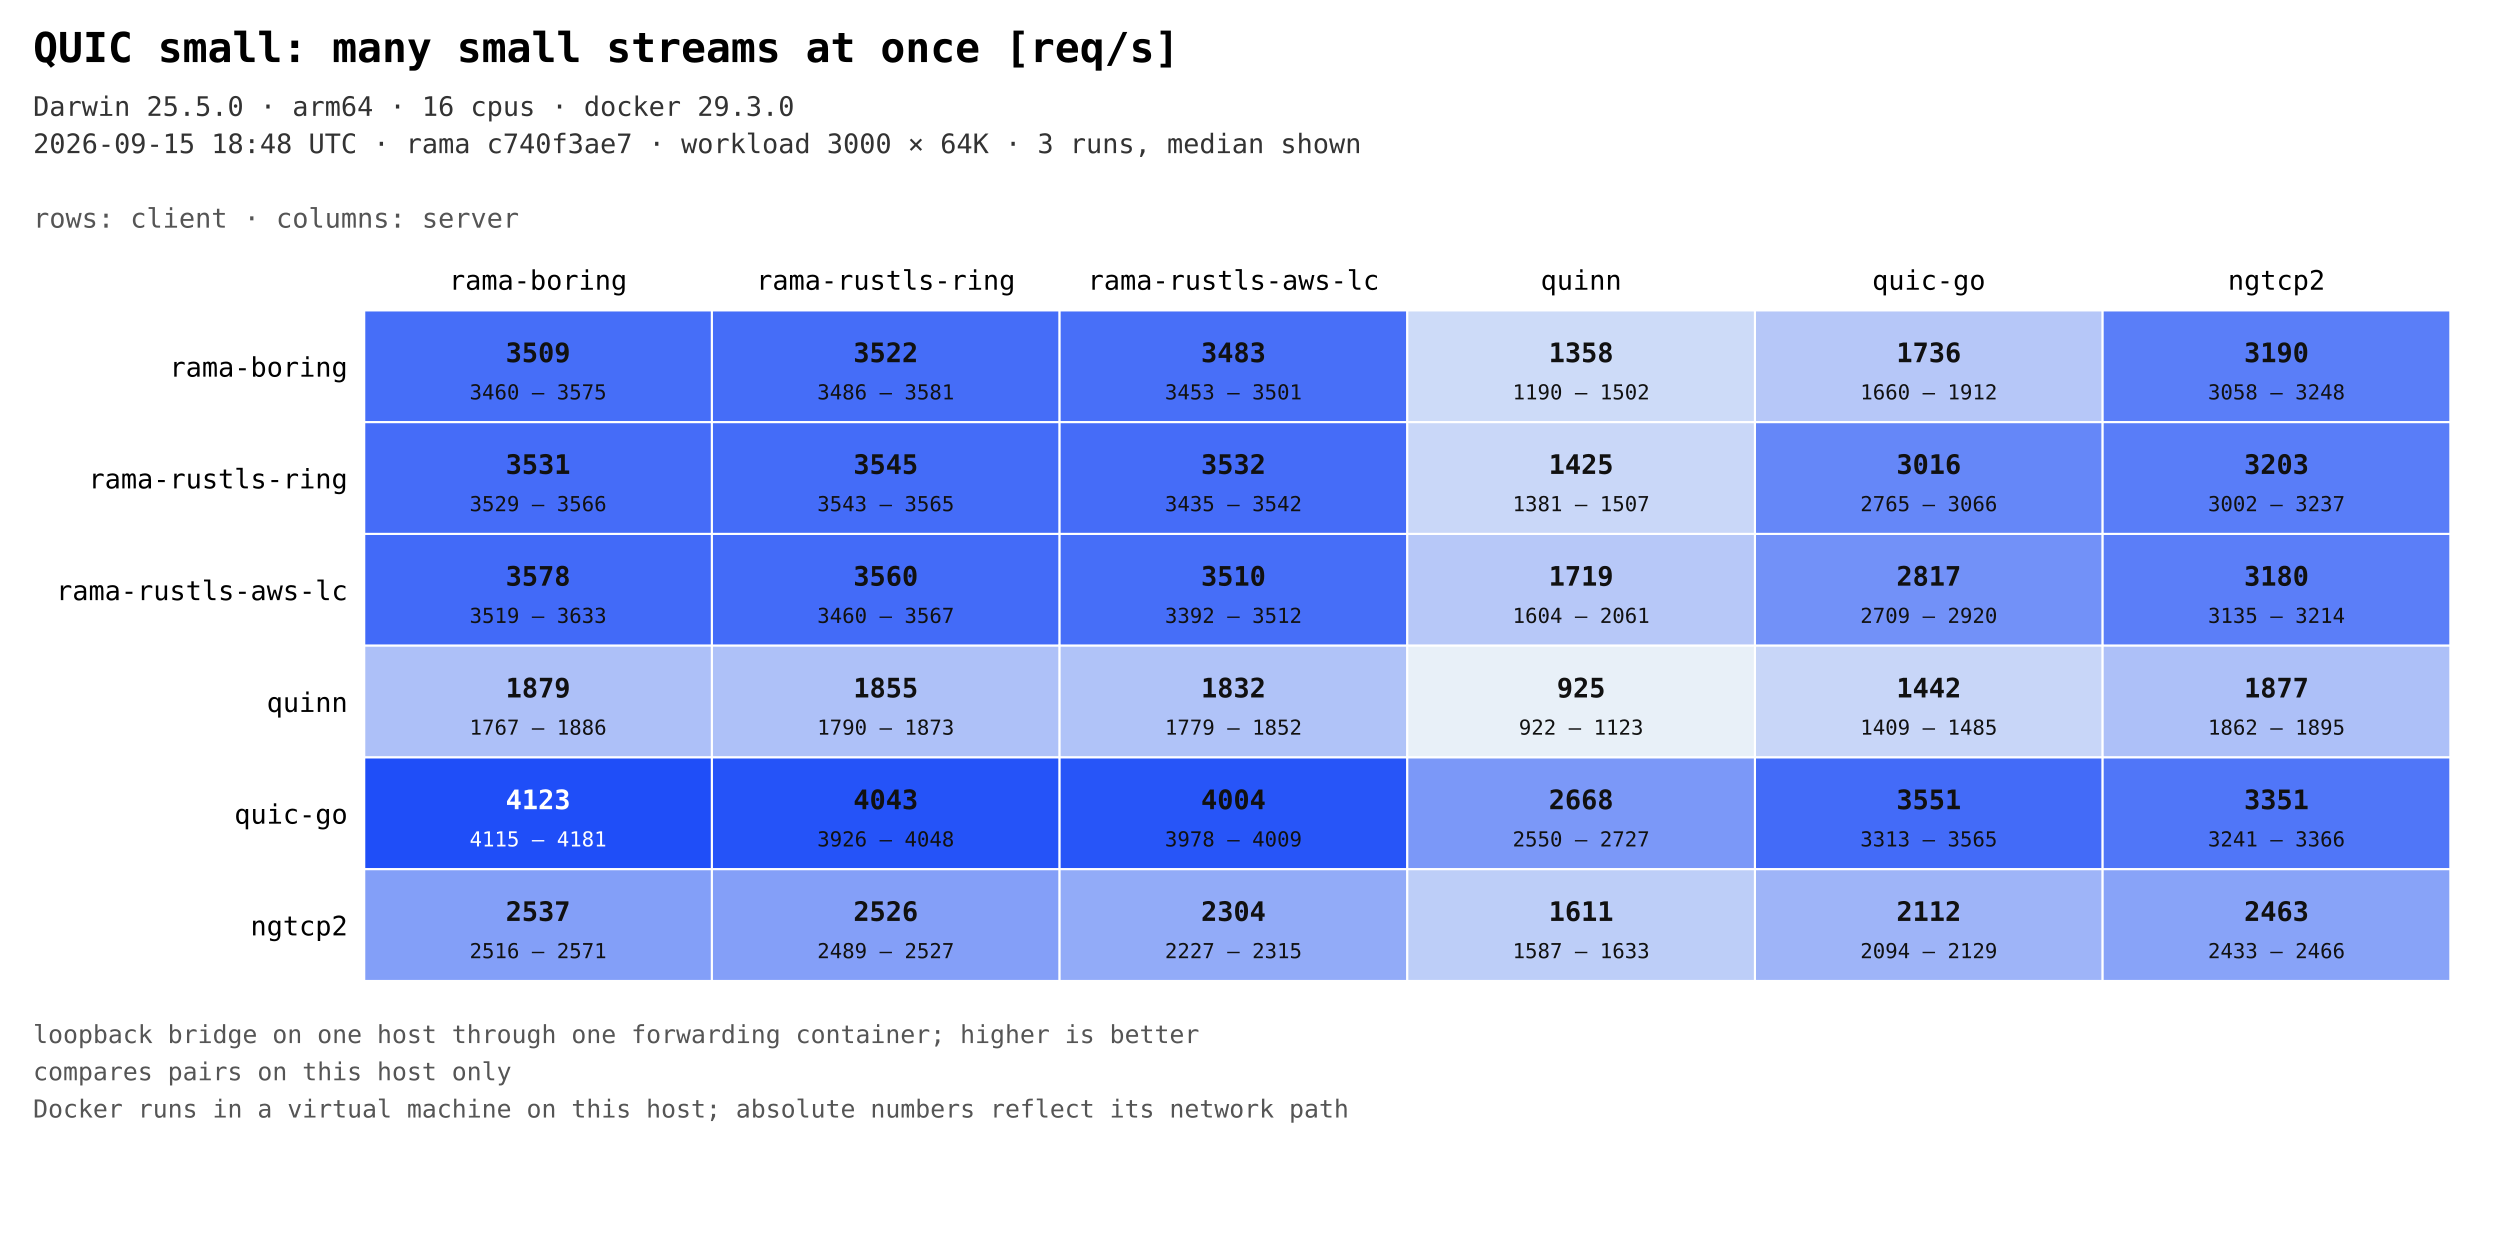
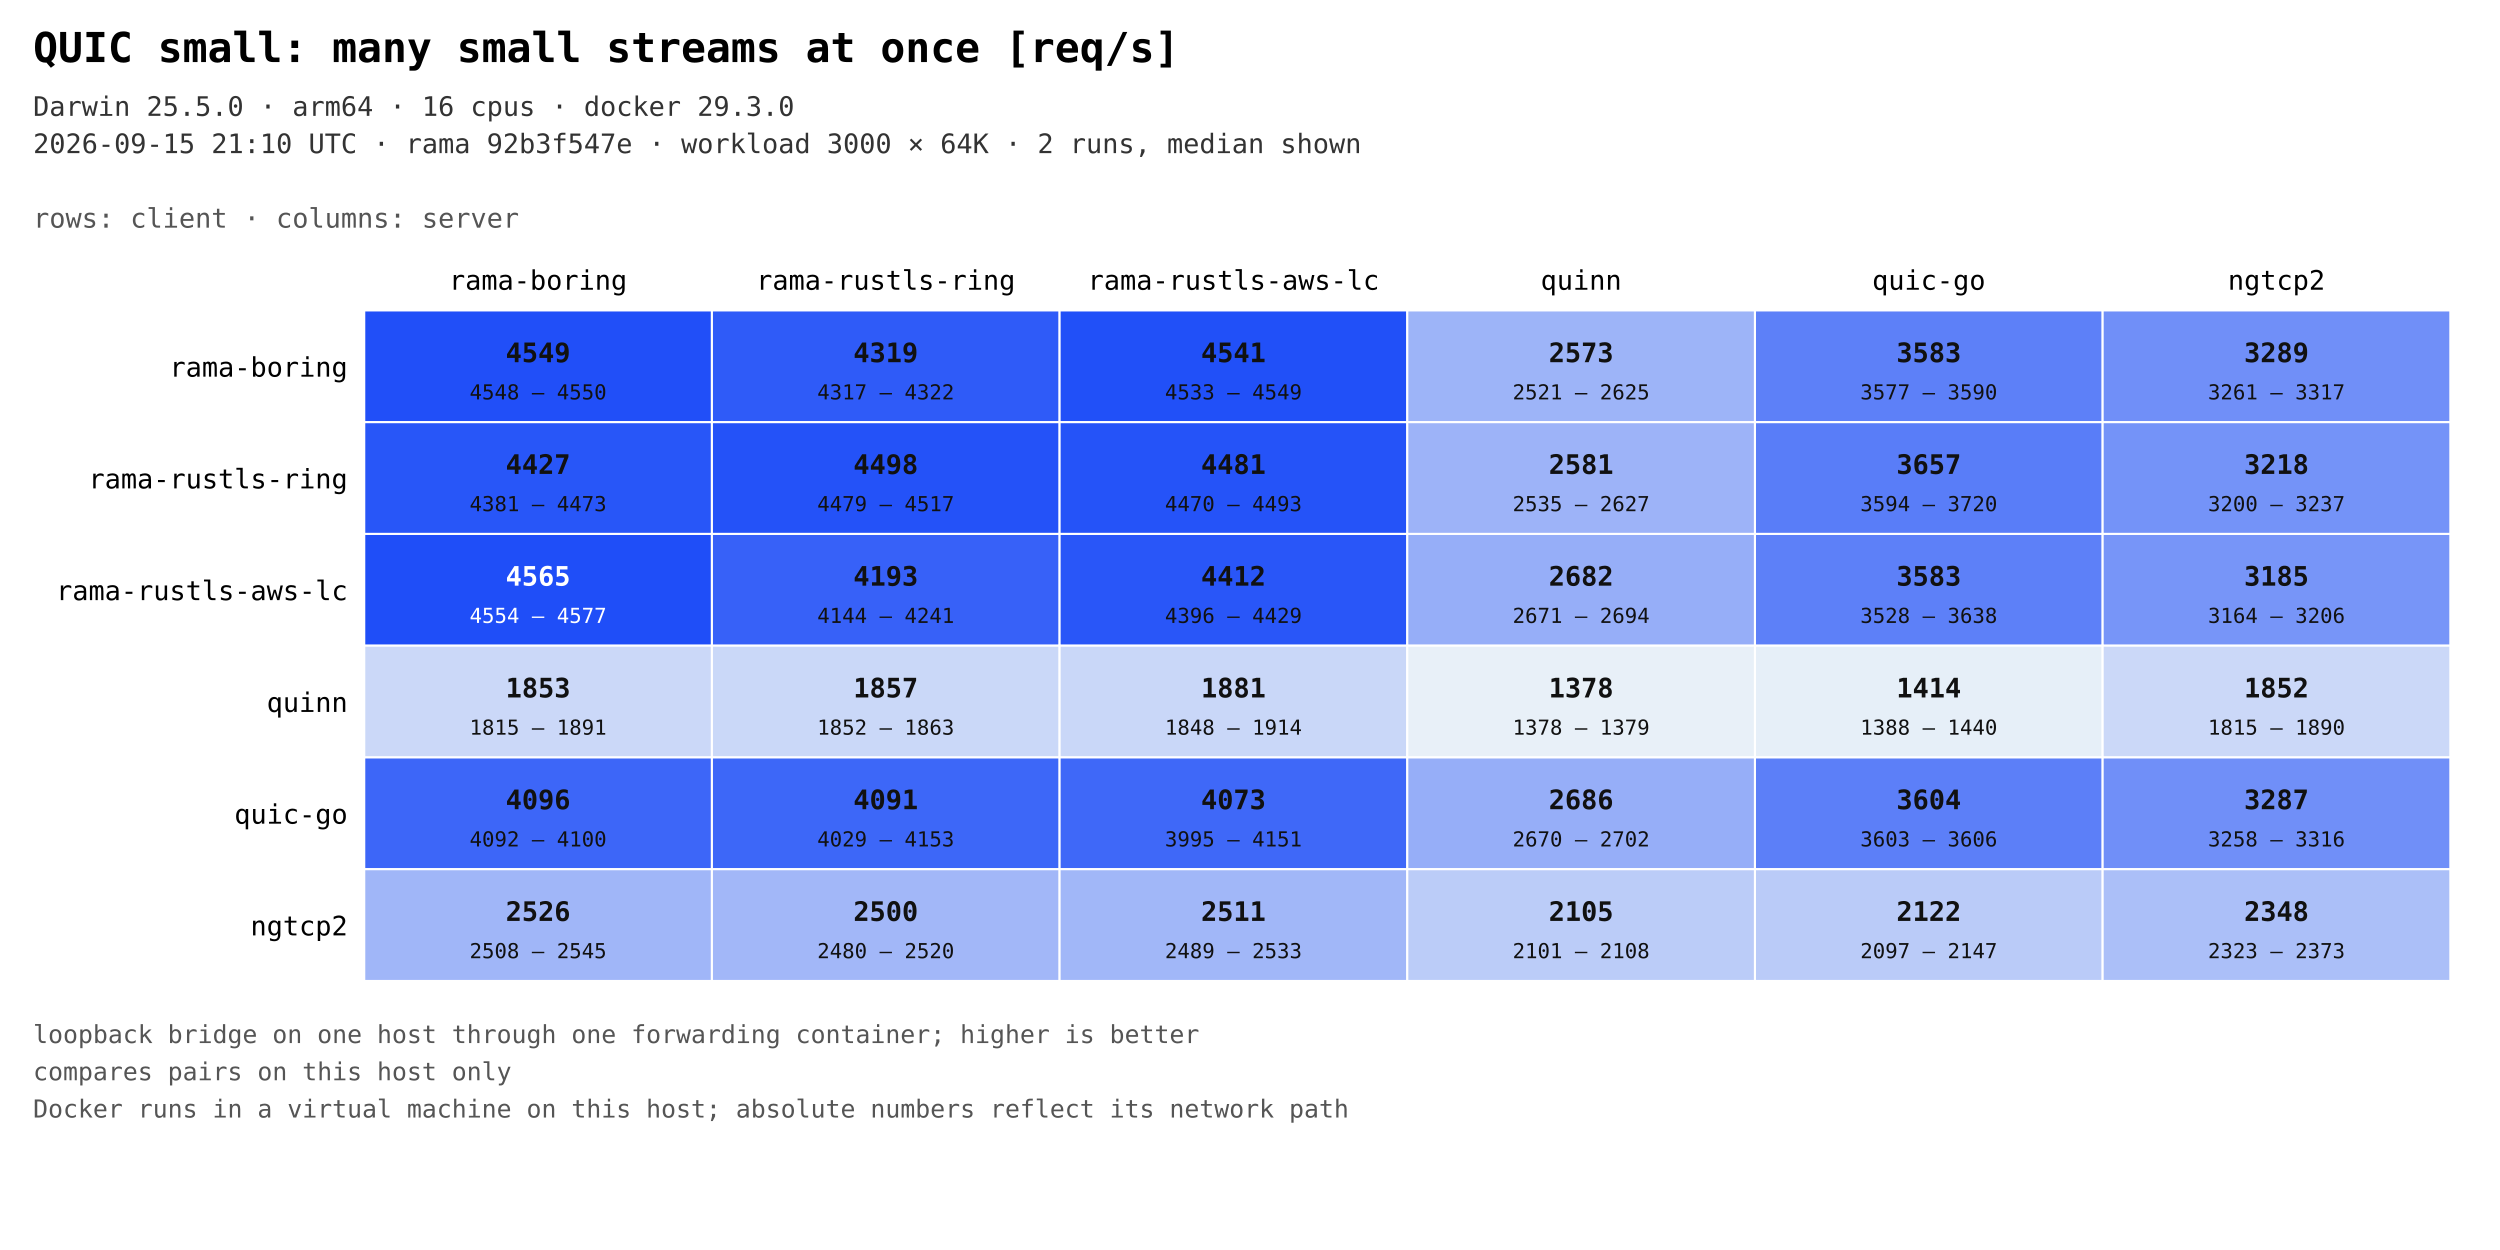
<svg xmlns="http://www.w3.org/2000/svg" width="1208" height="604" viewBox="0 0 1208 604" font-family="ui-monospace, SFMono-Regular, Menlo, monospace" font-size="13">
  <rect width="1208" height="604" fill="#ffffff" />
  <defs>
    <pattern id="na" width="8" height="8" patternUnits="userSpaceOnUse" patternTransform="rotate(45)">
      <line x1="0" y1="0" x2="0" y2="8" stroke="#c8c8c8" stroke-width="2" />
    </pattern>
  </defs>
  <text x="16" y="30" font-size="20" font-weight="bold">QUIC small: many small streams at once [req/s]</text>
  <text x="16" y="56" fill="#333">Darwin 25.5.0 · arm64 · 16 cpus · docker 29.3.0</text>
-   <text x="16" y="74" fill="#333">2026-09-15 18:48 UTC · rama c740f3ae7 · workload 3000 × 64K · 3 runs, median shown</text>
+   <text x="16" y="74" fill="#333">2026-09-15 21:10 UTC · rama 92b3f547e · workload 3000 × 64K · 2 runs, median shown</text>
  <text x="16" y="110" fill="#555">rows: client · columns: server</text>
  <text x="260" y="140" text-anchor="middle">rama-boring</text>
  <text x="428" y="140" text-anchor="middle">rama-rustls-ring</text>
  <text x="596" y="140" text-anchor="middle">rama-rustls-aws-lc</text>
  <text x="764" y="140" text-anchor="middle">quinn</text>
  <text x="932" y="140" text-anchor="middle">quic-go</text>
  <text x="1100" y="140" text-anchor="middle">ngtcp2</text>
  <text x="168" y="182" text-anchor="end">rama-boring</text>
-   <rect x="176" y="150" width="168" height="54" fill="#466ef8" stroke="#fff" />
-   <text x="260" y="175" text-anchor="middle" font-weight="bold" fill="#111">3509</text>
-   <text x="260" y="193" text-anchor="middle" font-size="10" fill="#111">3460 – 3575</text>
-   <rect x="344" y="150" width="168" height="54" fill="#456df8" stroke="#fff" />
-   <text x="428" y="175" text-anchor="middle" font-weight="bold" fill="#111">3522</text>
-   <text x="428" y="193" text-anchor="middle" font-size="10" fill="#111">3486 – 3581</text>
-   <rect x="512" y="150" width="168" height="54" fill="#486ff8" stroke="#fff" />
-   <text x="596" y="175" text-anchor="middle" font-weight="bold" fill="#111">3483</text>
-   <text x="596" y="193" text-anchor="middle" font-size="10" fill="#111">3453 – 3501</text>
-   <rect x="680" y="150" width="168" height="54" fill="#cddbf8" stroke="#fff" />
-   <text x="764" y="175" text-anchor="middle" font-weight="bold" fill="#111">1358</text>
-   <text x="764" y="193" text-anchor="middle" font-size="10" fill="#111">1190 – 1502</text>
-   <rect x="848" y="150" width="168" height="54" fill="#b6c7f8" stroke="#fff" />
-   <text x="932" y="175" text-anchor="middle" font-weight="bold" fill="#111">1736</text>
-   <text x="932" y="193" text-anchor="middle" font-size="10" fill="#111">1660 – 1912</text>
-   <rect x="1016" y="150" width="168" height="54" fill="#5a7ef8" stroke="#fff" />
-   <text x="1100" y="175" text-anchor="middle" font-weight="bold" fill="#111">3190</text>
-   <text x="1100" y="193" text-anchor="middle" font-size="10" fill="#111">3058 – 3248</text>
+   <rect x="176" y="150" width="168" height="54" fill="#214ff8" stroke="#fff" />
+   <text x="260" y="175" text-anchor="middle" font-weight="bold" fill="#111">4549</text>
+   <text x="260" y="193" text-anchor="middle" font-size="10" fill="#111">4548 – 4550</text>
+   <rect x="344" y="150" width="168" height="54" fill="#2f5bf8" stroke="#fff" />
+   <text x="428" y="175" text-anchor="middle" font-weight="bold" fill="#111">4319</text>
+   <text x="428" y="193" text-anchor="middle" font-size="10" fill="#111">4317 – 4322</text>
+   <rect x="512" y="150" width="168" height="54" fill="#2150f8" stroke="#fff" />
+   <text x="596" y="175" text-anchor="middle" font-weight="bold" fill="#111">4541</text>
+   <text x="596" y="193" text-anchor="middle" font-size="10" fill="#111">4533 – 4549</text>
+   <rect x="680" y="150" width="168" height="54" fill="#9db4f8" stroke="#fff" />
+   <text x="764" y="175" text-anchor="middle" font-weight="bold" fill="#111">2573</text>
+   <text x="764" y="193" text-anchor="middle" font-size="10" fill="#111">2521 – 2625</text>
+   <rect x="848" y="150" width="168" height="54" fill="#5d80f8" stroke="#fff" />
+   <text x="932" y="175" text-anchor="middle" font-weight="bold" fill="#111">3583</text>
+   <text x="932" y="193" text-anchor="middle" font-size="10" fill="#111">3577 – 3590</text>
+   <rect x="1016" y="150" width="168" height="54" fill="#708ff8" stroke="#fff" />
+   <text x="1100" y="175" text-anchor="middle" font-weight="bold" fill="#111">3289</text>
+   <text x="1100" y="193" text-anchor="middle" font-size="10" fill="#111">3261 – 3317</text>
  <text x="168" y="236" text-anchor="end">rama-rustls-ring</text>
-   <rect x="176" y="204" width="168" height="54" fill="#456cf8" stroke="#fff" />
-   <text x="260" y="229" text-anchor="middle" font-weight="bold" fill="#111">3531</text>
-   <text x="260" y="247" text-anchor="middle" font-size="10" fill="#111">3529 – 3566</text>
-   <rect x="344" y="204" width="168" height="54" fill="#446cf8" stroke="#fff" />
-   <text x="428" y="229" text-anchor="middle" font-weight="bold" fill="#111">3545</text>
-   <text x="428" y="247" text-anchor="middle" font-size="10" fill="#111">3543 – 3565</text>
-   <rect x="512" y="204" width="168" height="54" fill="#456cf8" stroke="#fff" />
-   <text x="596" y="229" text-anchor="middle" font-weight="bold" fill="#111">3532</text>
-   <text x="596" y="247" text-anchor="middle" font-size="10" fill="#111">3435 – 3542</text>
-   <rect x="680" y="204" width="168" height="54" fill="#c9d7f8" stroke="#fff" />
-   <text x="764" y="229" text-anchor="middle" font-weight="bold" fill="#111">1425</text>
-   <text x="764" y="247" text-anchor="middle" font-size="10" fill="#111">1381 – 1507</text>
-   <rect x="848" y="204" width="168" height="54" fill="#6587f8" stroke="#fff" />
-   <text x="932" y="229" text-anchor="middle" font-weight="bold" fill="#111">3016</text>
-   <text x="932" y="247" text-anchor="middle" font-size="10" fill="#111">2765 – 3066</text>
-   <rect x="1016" y="204" width="168" height="54" fill="#597df8" stroke="#fff" />
-   <text x="1100" y="229" text-anchor="middle" font-weight="bold" fill="#111">3203</text>
-   <text x="1100" y="247" text-anchor="middle" font-size="10" fill="#111">3002 – 3237</text>
+   <rect x="176" y="204" width="168" height="54" fill="#2856f8" stroke="#fff" />
+   <text x="260" y="229" text-anchor="middle" font-weight="bold" fill="#111">4427</text>
+   <text x="260" y="247" text-anchor="middle" font-size="10" fill="#111">4381 – 4473</text>
+   <rect x="344" y="204" width="168" height="54" fill="#2452f8" stroke="#fff" />
+   <text x="428" y="229" text-anchor="middle" font-weight="bold" fill="#111">4498</text>
+   <text x="428" y="247" text-anchor="middle" font-size="10" fill="#111">4479 – 4517</text>
+   <rect x="512" y="204" width="168" height="54" fill="#2553f8" stroke="#fff" />
+   <text x="596" y="229" text-anchor="middle" font-weight="bold" fill="#111">4481</text>
+   <text x="596" y="247" text-anchor="middle" font-size="10" fill="#111">4470 – 4493</text>
+   <rect x="680" y="204" width="168" height="54" fill="#9db3f8" stroke="#fff" />
+   <text x="764" y="229" text-anchor="middle" font-weight="bold" fill="#111">2581</text>
+   <text x="764" y="247" text-anchor="middle" font-size="10" fill="#111">2535 – 2627</text>
+   <rect x="848" y="204" width="168" height="54" fill="#597df8" stroke="#fff" />
+   <text x="932" y="229" text-anchor="middle" font-weight="bold" fill="#111">3657</text>
+   <text x="932" y="247" text-anchor="middle" font-size="10" fill="#111">3594 – 3720</text>
+   <rect x="1016" y="204" width="168" height="54" fill="#7493f8" stroke="#fff" />
+   <text x="1100" y="229" text-anchor="middle" font-weight="bold" fill="#111">3218</text>
+   <text x="1100" y="247" text-anchor="middle" font-size="10" fill="#111">3200 – 3237</text>
  <text x="168" y="290" text-anchor="end">rama-rustls-aws-lc</text>
-   <rect x="176" y="258" width="168" height="54" fill="#426af8" stroke="#fff" />
-   <text x="260" y="283" text-anchor="middle" font-weight="bold" fill="#111">3578</text>
-   <text x="260" y="301" text-anchor="middle" font-size="10" fill="#111">3519 – 3633</text>
-   <rect x="344" y="258" width="168" height="54" fill="#436bf8" stroke="#fff" />
-   <text x="428" y="283" text-anchor="middle" font-weight="bold" fill="#111">3560</text>
-   <text x="428" y="301" text-anchor="middle" font-size="10" fill="#111">3460 – 3567</text>
-   <rect x="512" y="258" width="168" height="54" fill="#466ef8" stroke="#fff" />
-   <text x="596" y="283" text-anchor="middle" font-weight="bold" fill="#111">3510</text>
-   <text x="596" y="301" text-anchor="middle" font-size="10" fill="#111">3392 – 3512</text>
-   <rect x="680" y="258" width="168" height="54" fill="#b7c8f8" stroke="#fff" />
-   <text x="764" y="283" text-anchor="middle" font-weight="bold" fill="#111">1719</text>
-   <text x="764" y="301" text-anchor="middle" font-size="10" fill="#111">1604 – 2061</text>
-   <rect x="848" y="258" width="168" height="54" fill="#7291f8" stroke="#fff" />
-   <text x="932" y="283" text-anchor="middle" font-weight="bold" fill="#111">2817</text>
-   <text x="932" y="301" text-anchor="middle" font-size="10" fill="#111">2709 – 2920</text>
-   <rect x="1016" y="258" width="168" height="54" fill="#5b7ef8" stroke="#fff" />
-   <text x="1100" y="283" text-anchor="middle" font-weight="bold" fill="#111">3180</text>
-   <text x="1100" y="301" text-anchor="middle" font-size="10" fill="#111">3135 – 3214</text>
+   <rect x="176" y="258" width="168" height="54" fill="#1f4ef8" stroke="#fff" />
+   <text x="260" y="283" text-anchor="middle" font-weight="bold" fill="#fff">4565</text>
+   <text x="260" y="301" text-anchor="middle" font-size="10" fill="#fff">4554 – 4577</text>
+   <rect x="344" y="258" width="168" height="54" fill="#3761f8" stroke="#fff" />
+   <text x="428" y="283" text-anchor="middle" font-weight="bold" fill="#111">4193</text>
+   <text x="428" y="301" text-anchor="middle" font-size="10" fill="#111">4144 – 4241</text>
+   <rect x="512" y="258" width="168" height="54" fill="#2956f8" stroke="#fff" />
+   <text x="596" y="283" text-anchor="middle" font-weight="bold" fill="#111">4412</text>
+   <text x="596" y="301" text-anchor="middle" font-size="10" fill="#111">4396 – 4429</text>
+   <rect x="680" y="258" width="168" height="54" fill="#96aef8" stroke="#fff" />
+   <text x="764" y="283" text-anchor="middle" font-weight="bold" fill="#111">2682</text>
+   <text x="764" y="301" text-anchor="middle" font-size="10" fill="#111">2671 – 2694</text>
+   <rect x="848" y="258" width="168" height="54" fill="#5d80f8" stroke="#fff" />
+   <text x="932" y="283" text-anchor="middle" font-weight="bold" fill="#111">3583</text>
+   <text x="932" y="301" text-anchor="middle" font-size="10" fill="#111">3528 – 3638</text>
+   <rect x="1016" y="258" width="168" height="54" fill="#7795f8" stroke="#fff" />
+   <text x="1100" y="283" text-anchor="middle" font-weight="bold" fill="#111">3185</text>
+   <text x="1100" y="301" text-anchor="middle" font-size="10" fill="#111">3164 – 3206</text>
  <text x="168" y="344" text-anchor="end">quinn</text>
-   <rect x="176" y="312" width="168" height="54" fill="#adc0f8" stroke="#fff" />
-   <text x="260" y="337" text-anchor="middle" font-weight="bold" fill="#111">1879</text>
-   <text x="260" y="355" text-anchor="middle" font-size="10" fill="#111">1767 – 1886</text>
-   <rect x="344" y="312" width="168" height="54" fill="#aec1f8" stroke="#fff" />
-   <text x="428" y="337" text-anchor="middle" font-weight="bold" fill="#111">1855</text>
-   <text x="428" y="355" text-anchor="middle" font-size="10" fill="#111">1790 – 1873</text>
-   <rect x="512" y="312" width="168" height="54" fill="#b0c3f8" stroke="#fff" />
-   <text x="596" y="337" text-anchor="middle" font-weight="bold" fill="#111">1832</text>
-   <text x="596" y="355" text-anchor="middle" font-size="10" fill="#111">1779 – 1852</text>
+   <rect x="176" y="312" width="168" height="54" fill="#cbd8f8" stroke="#fff" />
+   <text x="260" y="337" text-anchor="middle" font-weight="bold" fill="#111">1853</text>
+   <text x="260" y="355" text-anchor="middle" font-size="10" fill="#111">1815 – 1891</text>
+   <rect x="344" y="312" width="168" height="54" fill="#cad8f8" stroke="#fff" />
+   <text x="428" y="337" text-anchor="middle" font-weight="bold" fill="#111">1857</text>
+   <text x="428" y="355" text-anchor="middle" font-size="10" fill="#111">1852 – 1863</text>
+   <rect x="512" y="312" width="168" height="54" fill="#c9d7f8" stroke="#fff" />
+   <text x="596" y="337" text-anchor="middle" font-weight="bold" fill="#111">1881</text>
+   <text x="596" y="355" text-anchor="middle" font-size="10" fill="#111">1848 – 1914</text>
  <rect x="680" y="312" width="168" height="54" fill="#e8f0f8" stroke="#fff" />
-   <text x="764" y="337" text-anchor="middle" font-weight="bold" fill="#111">925</text>
-   <text x="764" y="355" text-anchor="middle" font-size="10" fill="#111">922 – 1123</text>
-   <rect x="848" y="312" width="168" height="54" fill="#c8d6f8" stroke="#fff" />
-   <text x="932" y="337" text-anchor="middle" font-weight="bold" fill="#111">1442</text>
-   <text x="932" y="355" text-anchor="middle" font-size="10" fill="#111">1409 – 1485</text>
-   <rect x="1016" y="312" width="168" height="54" fill="#adc0f8" stroke="#fff" />
-   <text x="1100" y="337" text-anchor="middle" font-weight="bold" fill="#111">1877</text>
-   <text x="1100" y="355" text-anchor="middle" font-size="10" fill="#111">1862 – 1895</text>
+   <text x="764" y="337" text-anchor="middle" font-weight="bold" fill="#111">1378</text>
+   <text x="764" y="355" text-anchor="middle" font-size="10" fill="#111">1378 – 1379</text>
+   <rect x="848" y="312" width="168" height="54" fill="#e6eff8" stroke="#fff" />
+   <text x="932" y="337" text-anchor="middle" font-weight="bold" fill="#111">1414</text>
+   <text x="932" y="355" text-anchor="middle" font-size="10" fill="#111">1388 – 1440</text>
+   <rect x="1016" y="312" width="168" height="54" fill="#cbd8f8" stroke="#fff" />
+   <text x="1100" y="337" text-anchor="middle" font-weight="bold" fill="#111">1852</text>
+   <text x="1100" y="355" text-anchor="middle" font-size="10" fill="#111">1815 – 1890</text>
  <text x="168" y="398" text-anchor="end">quic-go</text>
-   <rect x="176" y="366" width="168" height="54" fill="#1f4ef8" stroke="#fff" />
-   <text x="260" y="391" text-anchor="middle" font-weight="bold" fill="#fff">4123</text>
-   <text x="260" y="409" text-anchor="middle" font-size="10" fill="#fff">4115 – 4181</text>
-   <rect x="344" y="366" width="168" height="54" fill="#2553f8" stroke="#fff" />
-   <text x="428" y="391" text-anchor="middle" font-weight="bold" fill="#111">4043</text>
-   <text x="428" y="409" text-anchor="middle" font-size="10" fill="#111">3926 – 4048</text>
-   <rect x="512" y="366" width="168" height="54" fill="#2755f8" stroke="#fff" />
-   <text x="596" y="391" text-anchor="middle" font-weight="bold" fill="#111">4004</text>
-   <text x="596" y="409" text-anchor="middle" font-size="10" fill="#111">3978 – 4009</text>
-   <rect x="680" y="366" width="168" height="54" fill="#7b98f8" stroke="#fff" />
-   <text x="764" y="391" text-anchor="middle" font-weight="bold" fill="#111">2668</text>
-   <text x="764" y="409" text-anchor="middle" font-size="10" fill="#111">2550 – 2727</text>
-   <rect x="848" y="366" width="168" height="54" fill="#436bf8" stroke="#fff" />
-   <text x="932" y="391" text-anchor="middle" font-weight="bold" fill="#111">3551</text>
-   <text x="932" y="409" text-anchor="middle" font-size="10" fill="#111">3313 – 3565</text>
-   <rect x="1016" y="366" width="168" height="54" fill="#5076f8" stroke="#fff" />
-   <text x="1100" y="391" text-anchor="middle" font-weight="bold" fill="#111">3351</text>
-   <text x="1100" y="409" text-anchor="middle" font-size="10" fill="#111">3241 – 3366</text>
+   <rect x="176" y="366" width="168" height="54" fill="#3d66f8" stroke="#fff" />
+   <text x="260" y="391" text-anchor="middle" font-weight="bold" fill="#111">4096</text>
+   <text x="260" y="409" text-anchor="middle" font-size="10" fill="#111">4092 – 4100</text>
+   <rect x="344" y="366" width="168" height="54" fill="#3d67f8" stroke="#fff" />
+   <text x="428" y="391" text-anchor="middle" font-weight="bold" fill="#111">4091</text>
+   <text x="428" y="409" text-anchor="middle" font-size="10" fill="#111">4029 – 4153</text>
+   <rect x="512" y="366" width="168" height="54" fill="#3f68f8" stroke="#fff" />
+   <text x="596" y="391" text-anchor="middle" font-weight="bold" fill="#111">4073</text>
+   <text x="596" y="409" text-anchor="middle" font-size="10" fill="#111">3995 – 4151</text>
+   <rect x="680" y="366" width="168" height="54" fill="#96aef8" stroke="#fff" />
+   <text x="764" y="391" text-anchor="middle" font-weight="bold" fill="#111">2686</text>
+   <text x="764" y="409" text-anchor="middle" font-size="10" fill="#111">2670 – 2702</text>
+   <rect x="848" y="366" width="168" height="54" fill="#5c7ff8" stroke="#fff" />
+   <text x="932" y="391" text-anchor="middle" font-weight="bold" fill="#111">3604</text>
+   <text x="932" y="409" text-anchor="middle" font-size="10" fill="#111">3603 – 3606</text>
+   <rect x="1016" y="366" width="168" height="54" fill="#708ff8" stroke="#fff" />
+   <text x="1100" y="391" text-anchor="middle" font-weight="bold" fill="#111">3287</text>
+   <text x="1100" y="409" text-anchor="middle" font-size="10" fill="#111">3258 – 3316</text>
  <text x="168" y="452" text-anchor="end">ngtcp2</text>
-   <rect x="176" y="420" width="168" height="54" fill="#839ff8" stroke="#fff" />
-   <text x="260" y="445" text-anchor="middle" font-weight="bold" fill="#111">2537</text>
-   <text x="260" y="463" text-anchor="middle" font-size="10" fill="#111">2516 – 2571</text>
-   <rect x="344" y="420" width="168" height="54" fill="#849ff8" stroke="#fff" />
-   <text x="428" y="445" text-anchor="middle" font-weight="bold" fill="#111">2526</text>
-   <text x="428" y="463" text-anchor="middle" font-size="10" fill="#111">2489 – 2527</text>
-   <rect x="512" y="420" width="168" height="54" fill="#92abf8" stroke="#fff" />
-   <text x="596" y="445" text-anchor="middle" font-weight="bold" fill="#111">2304</text>
-   <text x="596" y="463" text-anchor="middle" font-size="10" fill="#111">2227 – 2315</text>
-   <rect x="680" y="420" width="168" height="54" fill="#bdcef8" stroke="#fff" />
-   <text x="764" y="445" text-anchor="middle" font-weight="bold" fill="#111">1611</text>
-   <text x="764" y="463" text-anchor="middle" font-size="10" fill="#111">1587 – 1633</text>
-   <rect x="848" y="420" width="168" height="54" fill="#9eb4f8" stroke="#fff" />
-   <text x="932" y="445" text-anchor="middle" font-weight="bold" fill="#111">2112</text>
-   <text x="932" y="463" text-anchor="middle" font-size="10" fill="#111">2094 – 2129</text>
-   <rect x="1016" y="420" width="168" height="54" fill="#88a3f8" stroke="#fff" />
-   <text x="1100" y="445" text-anchor="middle" font-weight="bold" fill="#111">2463</text>
-   <text x="1100" y="463" text-anchor="middle" font-size="10" fill="#111">2433 – 2466</text>
+   <rect x="176" y="420" width="168" height="54" fill="#a0b6f8" stroke="#fff" />
+   <text x="260" y="445" text-anchor="middle" font-weight="bold" fill="#111">2526</text>
+   <text x="260" y="463" text-anchor="middle" font-size="10" fill="#111">2508 – 2545</text>
+   <rect x="344" y="420" width="168" height="54" fill="#a2b7f8" stroke="#fff" />
+   <text x="428" y="445" text-anchor="middle" font-weight="bold" fill="#111">2500</text>
+   <text x="428" y="463" text-anchor="middle" font-size="10" fill="#111">2480 – 2520</text>
+   <rect x="512" y="420" width="168" height="54" fill="#a1b7f8" stroke="#fff" />
+   <text x="596" y="445" text-anchor="middle" font-weight="bold" fill="#111">2511</text>
+   <text x="596" y="463" text-anchor="middle" font-size="10" fill="#111">2489 – 2533</text>
+   <rect x="680" y="420" width="168" height="54" fill="#bbccf8" stroke="#fff" />
+   <text x="764" y="445" text-anchor="middle" font-weight="bold" fill="#111">2105</text>
+   <text x="764" y="463" text-anchor="middle" font-size="10" fill="#111">2101 – 2108</text>
+   <rect x="848" y="420" width="168" height="54" fill="#bacbf8" stroke="#fff" />
+   <text x="932" y="445" text-anchor="middle" font-weight="bold" fill="#111">2122</text>
+   <text x="932" y="463" text-anchor="middle" font-size="10" fill="#111">2097 – 2147</text>
+   <rect x="1016" y="420" width="168" height="54" fill="#abbff8" stroke="#fff" />
+   <text x="1100" y="445" text-anchor="middle" font-weight="bold" fill="#111">2348</text>
+   <text x="1100" y="463" text-anchor="middle" font-size="10" fill="#111">2323 – 2373</text>
  <text x="16" y="504" fill="#555" font-size="12">loopback bridge on one host through one forwarding container; higher is better</text>
  <text x="16" y="522" fill="#555" font-size="12">compares pairs on this host only</text>
  <text x="16" y="540" fill="#555" font-size="12">Docker runs in a virtual machine on this host; absolute numbers reflect its network path</text>
</svg>
